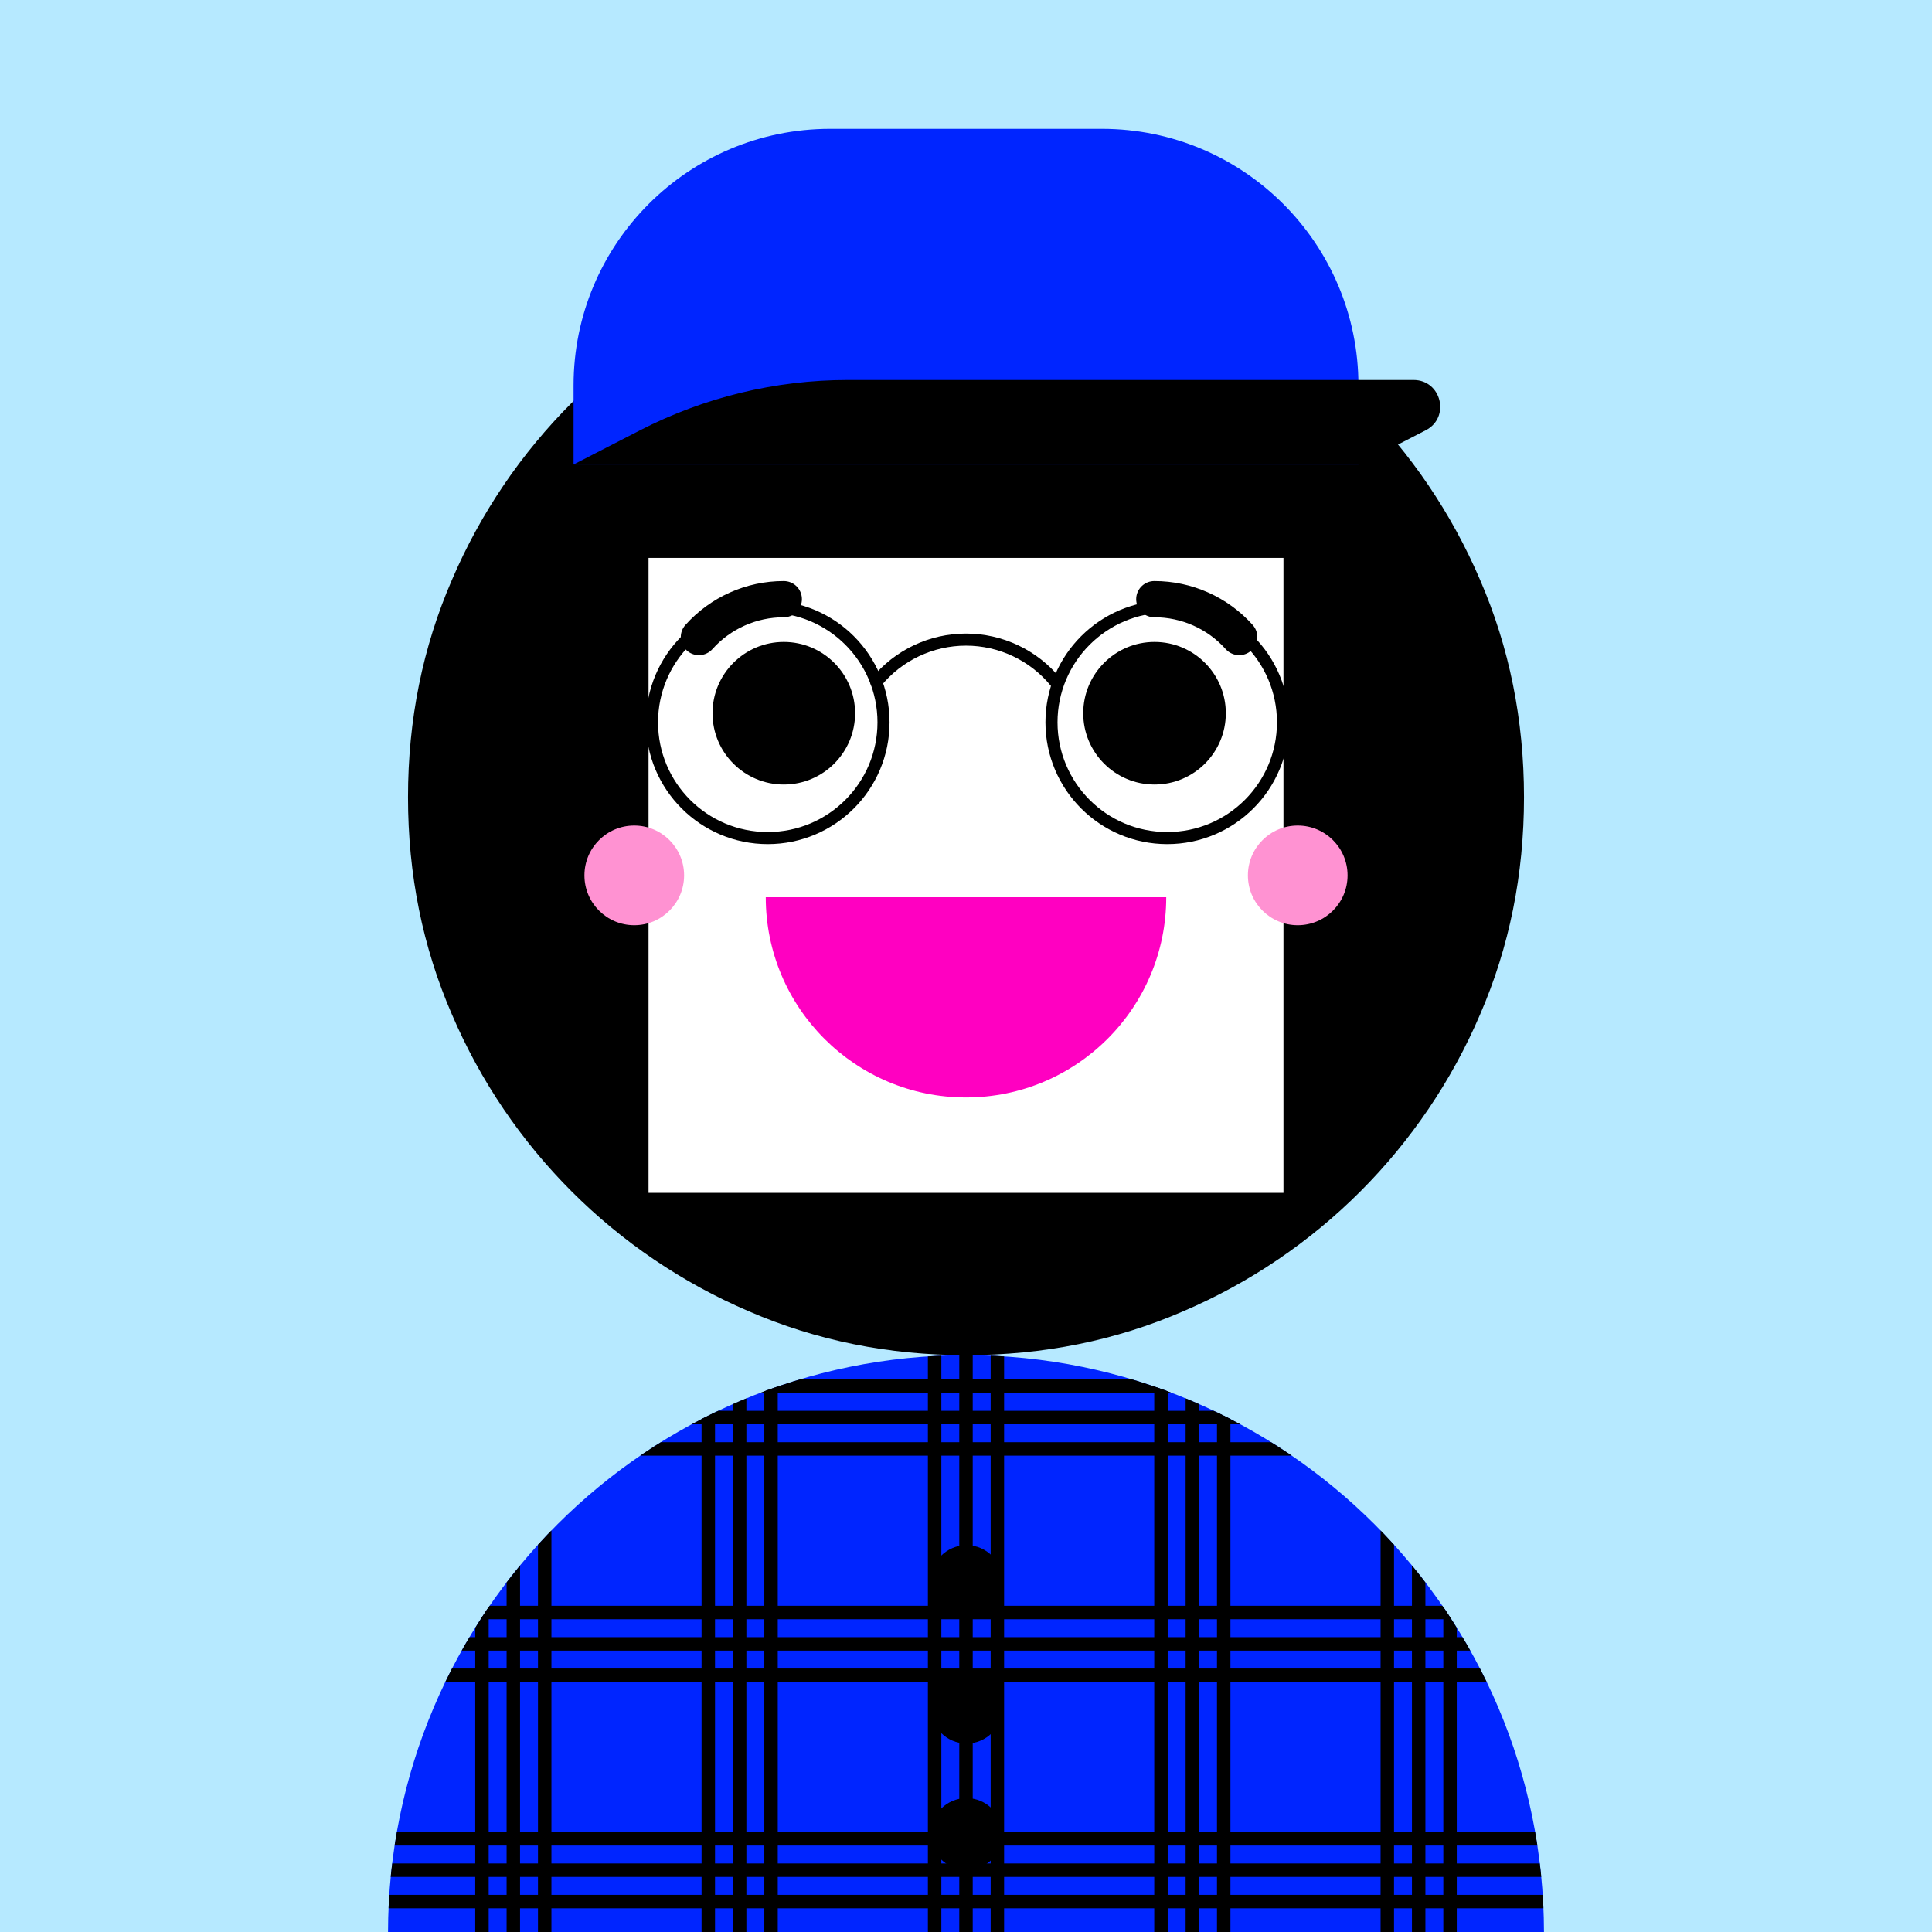
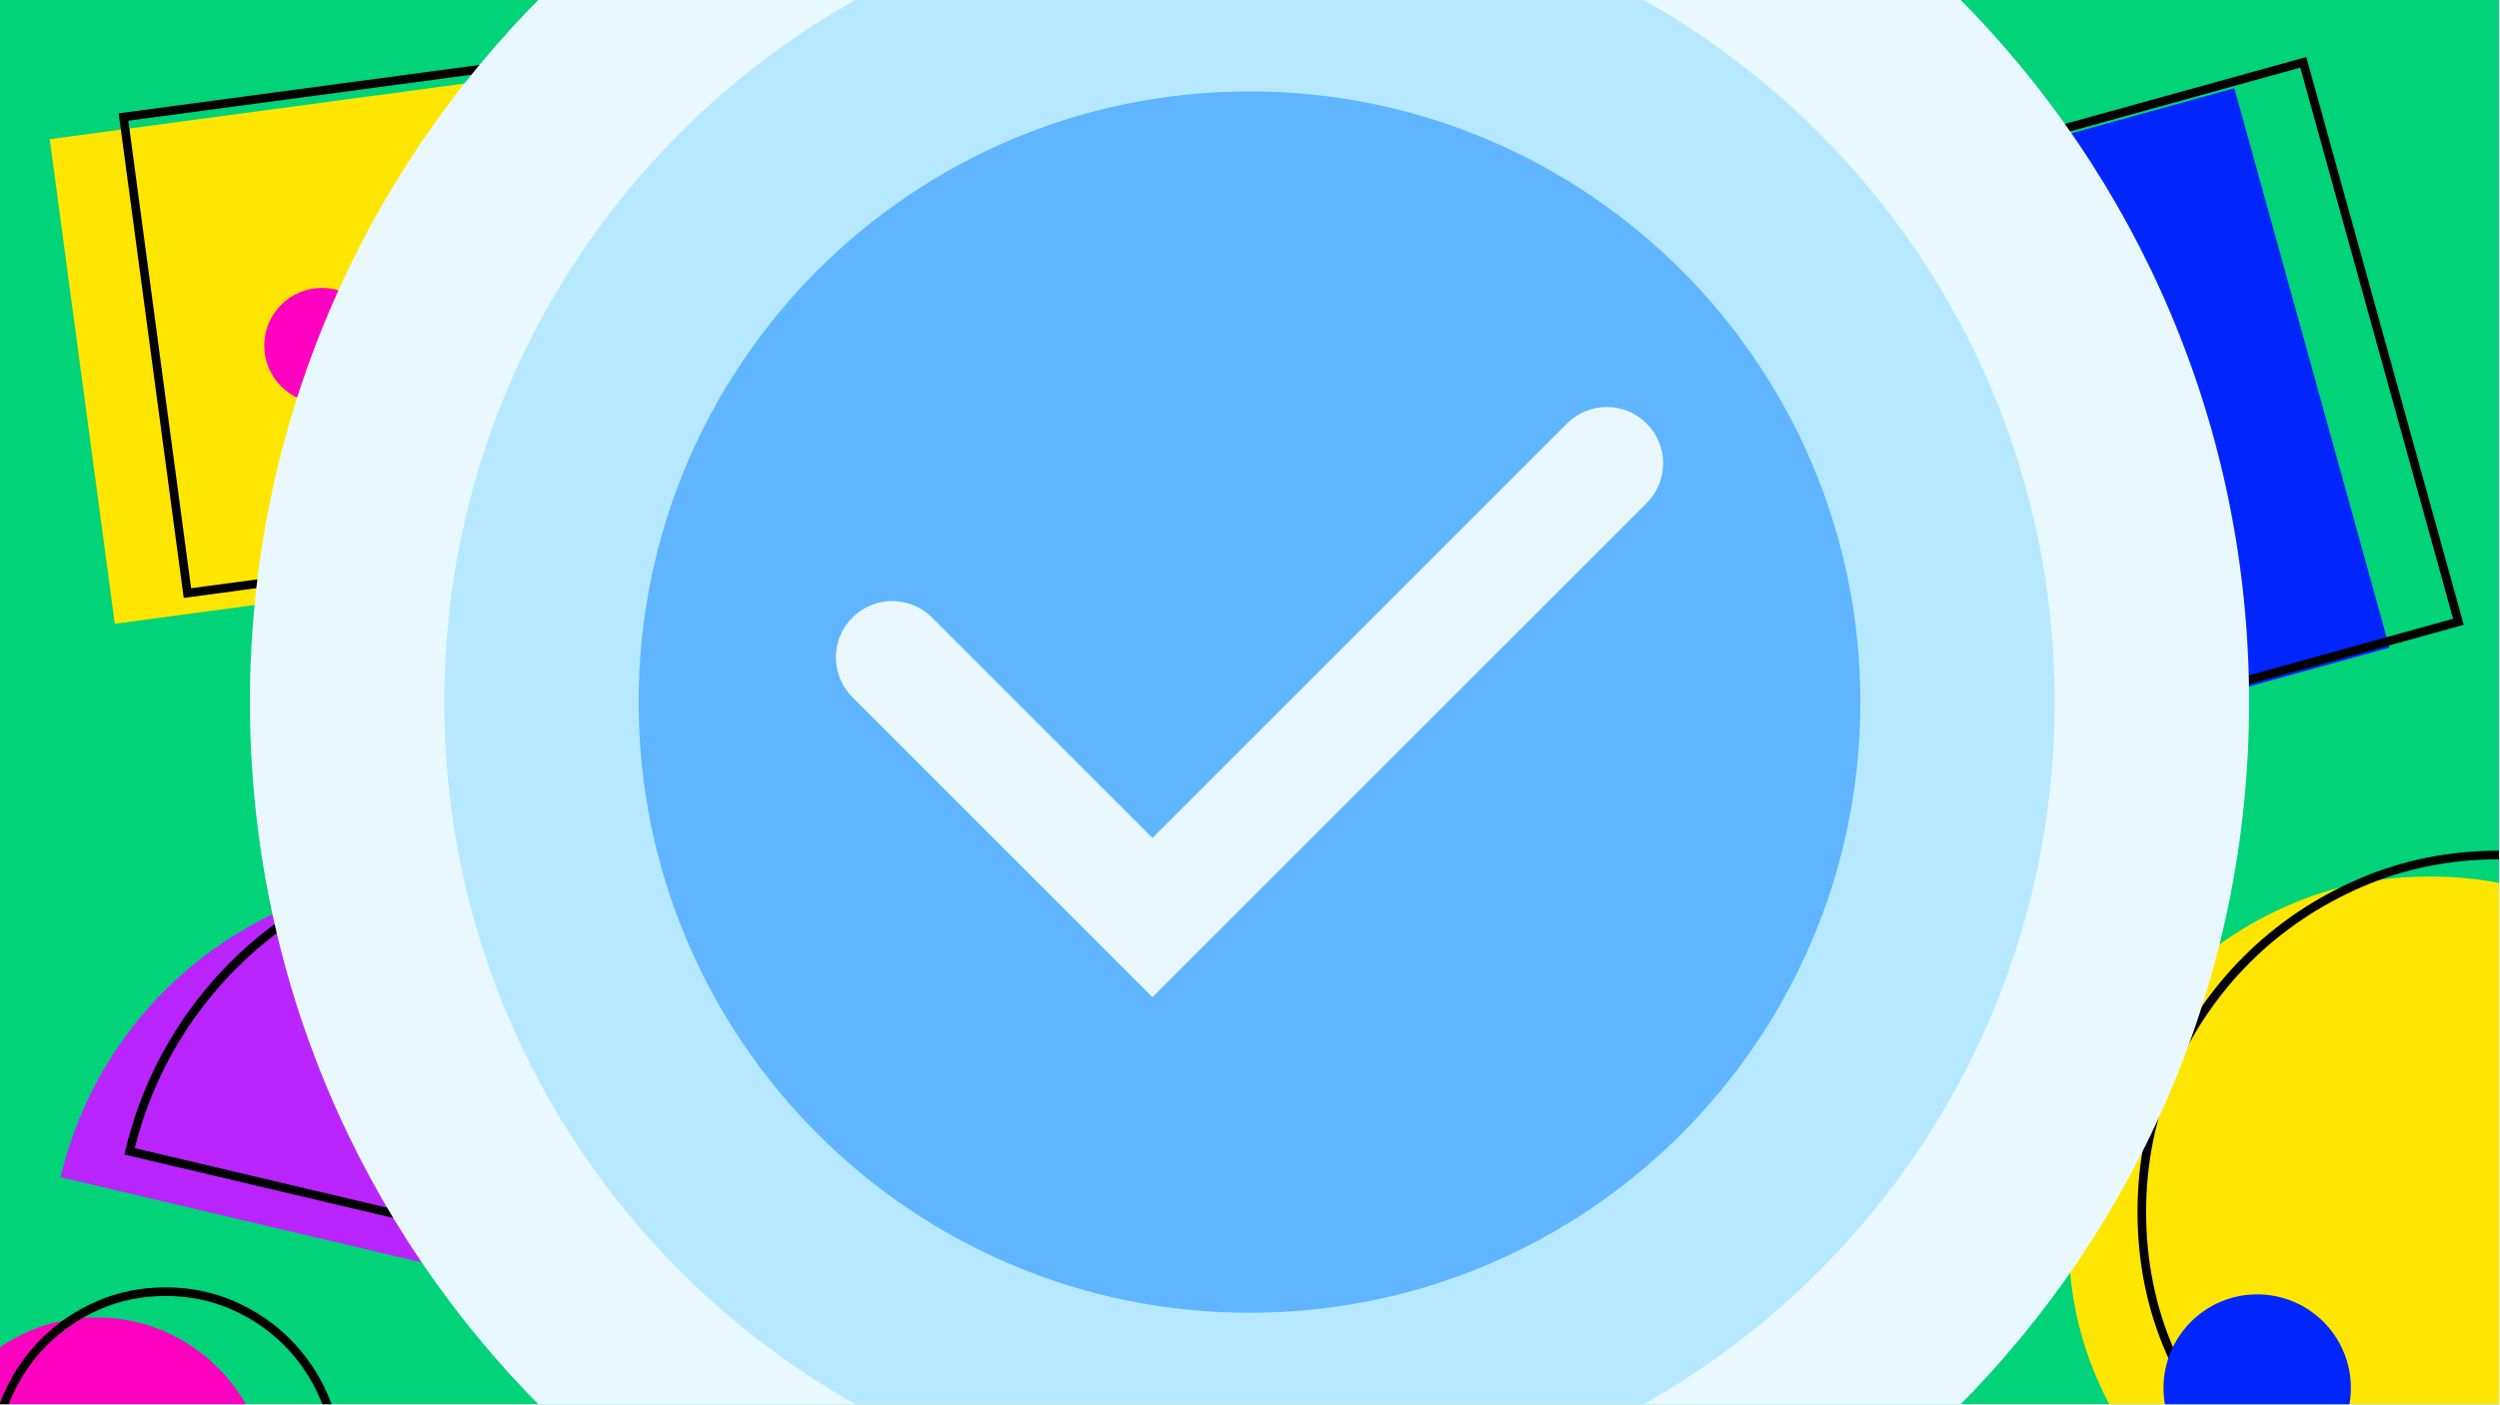
- <svg xmlns="http://www.w3.org/2000/svg" id="Слой_1" data-name="Слой 1" viewBox="0 0 800 800">
-   <defs>
-     <style>
-       .cls-1, .cls-7, .cls-8 {
-         fill: none;
-       }
- 
-       .cls-2 {
-         fill: #b6e9ff;
-       }
- 
-       .cls-3 {
-         fill: #0025ff;
-       }
- 
-       .cls-4 {
-         fill: #fff;
-       }
- 
-       .cls-5 {
-         fill: #ff00c1;
-       }
- 
-       .cls-6 {
-         fill: #ff92d2;
-       }
- 
-       .cls-7, .cls-8 {
-         stroke: #000;
-         stroke-linecap: round;
-         stroke-linejoin: round;
-       }
- 
-       .cls-7 {
-         stroke-width: 15px;
-       }
- 
-       .cls-8 {
-         stroke-width: 5px;
-       }
- 
-       .cls-9 {
-         clip-path: url(#clip-path);
-       }
-     </style>
-     <clipPath id="clip-path">
-       <path class="cls-1" d="M639.33,800.25C639.208,668.174,532.104,561.142,400,561.142c-132.105,0-239.208,107.032-239.33,239.108Z" />
-     </clipPath>
-   </defs>
-   <rect class="cls-2" width="800" height="800" />
-   <g>
-     <path class="cls-3" d="M639.33,800.25C639.208,668.174,532.104,561.142,400,561.142c-132.105,0-239.208,107.032-239.33,239.108Z" />
-     <g>
-       <circle cx="400.22" cy="707.077" r="14.874" />
-       <circle cx="400.22" cy="759.444" r="14.874" />
-       <circle cx="400.22" cy="654.709" r="14.874" />
-     </g>
-     <path d="M489.958,117.214A233.599,233.599,0,0,1,612.877,240.133q18.166,41.913,18.174,89.958,0,48.061-18.174,89.958A233.599,233.599,0,0,1,489.958,542.968q-41.901,18.178-89.958,18.174-48.049,0-89.95-18.174A233.599,233.599,0,0,1,187.131,420.049q-18.19-41.901-18.182-89.958,0-48.049,18.182-89.958A233.599,233.599,0,0,1,310.05,117.214Q351.939,99.048,400,99.04,448.061,99.04,489.958,117.214Z" />
-     <g>
-       <rect class="cls-4" x="268.547" y="231.023" width="262.907" height="262.907" />
-       <path class="cls-5" d="M317.085,371.512a82.915,82.915,0,0,0,165.83,0Z" />
-       <g>
-         <circle class="cls-6" cx="537.364" cy="362.477" r="20.634" />
-         <circle class="cls-6" cx="262.636" cy="362.477" r="20.634" />
-       </g>
-       <circle cx="324.555" cy="295.336" r="29.521" />
-       <circle cx="478.065" cy="295.336" r="29.521" />
-       <path class="cls-7" d="M289.398,263.788a47.118,47.118,0,0,1,35.157-15.688" />
-       <path class="cls-7" d="M513.127,263.788a47.118,47.118,0,0,0-35.157-15.688" />
-       <g>
-         <circle class="cls-8" cx="317.913" cy="299.1" r="47.932" />
-         <circle class="cls-8" cx="483.33" cy="299.1" r="47.932" />
-         <path class="cls-8" d="M437.127,282.463a47.936,47.936,0,0,0-74.254,0" />
-       </g>
-     </g>
-     <g>
-       <path class="cls-3" d="M343.734,53.35H456.266A106.234,106.234,0,0,1,562.5,159.584v32.766a0,0,0,0,1,0,0h-325a0,0,0,0,1,0,0v-32.766A106.234,106.234,0,0,1,343.734,53.35Z" />
-       <path d="M562.811,192.35H237.5l27.49-14.149a188.076,188.076,0,0,1,86.072-20.851H585.334c11.556,0,15.316,15.524,5.042,20.812Z" />
-     </g>
-     <g class="cls-9">
-       <g>
-         <g>
-           <rect x="196.782" y="445" width="5.568" height="471.392" />
-           <rect x="209.773" y="445" width="5.568" height="471.392" />
-           <rect x="222.764" y="445" width="5.568" height="471.392" />
-           <rect x="290.503" y="445" width="5.568" height="471.392" />
-           <rect x="303.495" y="445" width="5.568" height="471.392" />
-           <rect x="316.486" y="445" width="5.568" height="471.392" />
-           <rect x="384.225" y="445" width="5.568" height="471.392" />
-           <rect x="397.216" y="445" width="5.568" height="471.392" />
-           <rect x="410.207" y="445" width="5.568" height="471.392" />
-           <rect x="477.947" y="445" width="5.568" height="471.392" />
-           <rect x="490.938" y="445" width="5.568" height="471.392" />
-           <rect x="503.929" y="445" width="5.568" height="471.392" />
-           <rect x="571.668" y="445" width="5.568" height="471.392" />
-           <rect x="584.659" y="445" width="5.568" height="471.392" />
-           <rect x="597.65" y="445" width="5.568" height="471.392" />
-         </g>
-         <g>
-           <rect x="397.216" y="215.336" width="5.568" height="529.852" transform="translate(880.2616 80.26159) rotate(90)" />
-           <rect x="397.216" y="228.327" width="5.568" height="529.852" transform="translate(893.2527 93.2527) rotate(90)" />
-           <rect x="397.216" y="241.318" width="5.568" height="529.852" transform="translate(906.2438 106.2438) rotate(90)" />
-           <rect x="397.216" y="309.057" width="5.568" height="529.852" transform="translate(973.9832 173.9832) rotate(90)" />
-           <rect x="397.216" y="322.048" width="5.568" height="529.852" transform="translate(986.9743 186.9743) rotate(90)" />
-           <rect x="397.216" y="335.04" width="5.568" height="529.852" transform="translate(999.9654 199.9654) rotate(90)" />
-           <rect x="397.216" y="402.779" width="5.568" height="529.852" transform="translate(1067.705 267.7048) rotate(90)" />
-           <rect x="397.216" y="415.77" width="5.568" height="529.852" transform="translate(1080.696 280.6959) rotate(90)" />
-           <rect x="397.216" y="428.761" width="5.568" height="529.852" transform="translate(1093.687 293.687) rotate(90)" />
-           <rect x="397.216" y="496.5" width="5.568" height="529.852" transform="translate(1161.426 361.4264) rotate(90)" />
-           <rect x="397.216" y="509.492" width="5.568" height="529.852" transform="translate(1174.417 374.4175) rotate(90)" />
-           <rect x="397.216" y="522.483" width="5.568" height="529.852" transform="translate(1187.409 387.4086) rotate(90)" />
-         </g>
-       </g>
-     </g>
+ <svg xmlns="http://www.w3.org/2000/svg" width="290" height="163" viewBox="0 0 290 163" fill="none">
+   <path d="M290 0H0V163H290V0Z" fill="#00D378" />
+   <mask id="mask0_735_46980" style="mask-type:alpha" maskUnits="userSpaceOnUse" x="0" y="0" width="290" height="163">
+     <path d="M290 0H0V163H290V0Z" fill="#00D378" />
+   </mask>
+   <g mask="url(#mask0_735_46980)">
+     <path d="M95.536 157.544C101.279 133.12 86.149 108.656 61.725 102.889C37.301 97.123 12.827 112.236 7.039 136.65L95.536 157.544Z" fill="#B924FF" />
+     <path d="M259.288 10.235L194.346 28.239L212.35 93.181L277.292 75.177L259.288 10.235Z" fill="#0025FF" />
+     <path d="M220.002 90.796L219.869 90.314L201.731 24.891L267.636 6.62L267.769 7.101L285.907 72.525L220.002 90.796ZM202.961 25.587L220.699 89.565L284.676 71.829L266.939 7.851L202.961 25.587Z" fill="black" />
+     <path d="M103.908 155.146L14.437 134.021L14.552 133.535C20.393 108.895 45.191 93.583 69.84 99.403C94.484 105.222 109.819 130.009 104.022 154.659L103.908 155.146ZM15.643 133.279L103.161 153.942C108.517 129.99 93.556 106.03 69.61 100.376C45.665 94.719 21.565 109.459 15.643 133.279Z" fill="black" />
+     <path d="M18.995 154.515C21.404 155.564 23.513 156.993 25.32 158.803C27.126 160.613 28.551 162.724 29.595 165.136C30.637 167.549 31.158 170.138 31.155 172.903C31.152 175.669 30.627 178.257 29.578 180.667C28.53 183.077 27.101 185.185 25.291 186.991C23.48 188.798 21.369 190.224 18.957 191.267C16.545 192.31 13.956 192.83 11.19 192.827C8.425 192.825 5.836 192.299 3.427 191.251C1.016 190.203 -1.091 188.773 -2.898 186.962C-4.705 185.152 -6.13 183.041 -7.173 180.629C-8.217 178.217 -8.737 175.628 -8.734 172.862C-8.732 170.097 -8.206 167.509 -7.157 165.098C-6.109 162.689 -4.679 160.58 -2.869 158.774C-1.059 156.967 1.052 155.543 3.465 154.499C5.876 153.456 8.466 152.935 11.231 152.938C13.997 152.941 16.584 153.467 18.995 154.515Z" fill="#FF00C1" />
+     <path d="M19.212 190.328C19.205 190.328 19.198 190.328 19.189 190.328C16.367 190.325 13.688 189.78 11.228 188.709C8.773 187.642 6.593 186.164 4.749 184.315C2.904 182.468 1.43 180.285 0.368 177.827C-0.698 175.366 -1.237 172.685 -1.235 169.862C-1.232 167.039 -0.687 164.36 0.385 161.898C1.453 159.442 2.931 157.263 4.777 155.42C6.624 153.578 8.806 152.104 11.266 151.039C13.724 149.977 16.396 149.438 19.209 149.438C19.216 149.438 19.223 149.438 19.232 149.438C22.051 149.44 24.73 149.985 27.194 151.056C29.653 152.126 31.833 153.604 33.673 155.45C35.517 157.297 36.99 159.48 38.053 161.938C39.119 164.403 39.658 167.083 39.656 169.904C39.653 172.724 39.108 175.403 38.038 177.866C36.968 180.322 35.49 182.502 33.644 184.345C31.796 186.189 29.613 187.663 27.155 188.726C24.698 189.789 22.025 190.328 19.212 190.328ZM19.209 150.438C16.533 150.438 13.995 150.949 11.663 151.957C9.32 152.972 7.241 154.375 5.484 156.128C3.727 157.881 2.32 159.957 1.302 162.297C0.285 164.633 -0.232 167.178 -0.235 169.863C-0.237 172.549 0.275 175.095 1.286 177.43C2.298 179.772 3.701 181.851 5.456 183.609C7.211 185.368 9.288 186.775 11.627 187.792C13.96 188.808 16.505 189.325 19.191 189.328C19.198 189.328 19.206 189.328 19.212 189.328C21.888 189.328 24.426 188.816 26.758 187.808C29.1 186.795 31.179 185.392 32.937 183.637C34.695 181.883 36.102 179.808 37.121 177.467C38.136 175.13 38.653 172.585 38.656 169.903C38.658 167.22 38.146 164.673 37.135 162.334C36.123 159.993 34.719 157.914 32.966 156.156C31.213 154.4 29.137 152.993 26.796 151.973C24.458 150.957 21.913 150.44 19.231 150.438C19.223 150.438 19.215 150.438 19.209 150.438Z" fill="black" />
+     <path d="M298.367 105.067C303.435 107.273 307.87 110.278 311.669 114.086C315.467 117.892 318.465 122.333 320.659 127.405C322.853 132.48 323.948 137.924 323.942 143.74C323.936 149.556 322.83 154.998 320.626 160.067C318.421 165.136 315.414 169.57 311.608 173.368C307.801 177.168 303.36 180.166 298.288 182.36C293.214 184.555 287.77 185.648 281.953 185.642C276.138 185.636 270.694 184.531 265.626 182.326C260.556 180.122 256.124 177.114 252.324 173.307C248.525 169.501 245.528 165.061 243.334 159.988C241.138 154.914 240.044 149.47 240.05 143.653C240.056 137.838 241.161 132.396 243.368 127.325C245.572 122.258 248.578 117.823 252.385 114.025C256.193 110.225 260.631 107.229 265.706 105.033C270.778 102.84 276.224 101.744 282.039 101.75C287.856 101.756 293.298 102.863 298.367 105.067Z" fill="#FFE600" />
+     <path d="M289.992 98.75L290.038 99.75C295.688 99.756 301.047 100.844 305.968 102.983C310.9 105.131 315.272 108.095 318.961 111.792C322.652 115.491 325.607 119.868 327.742 124.801C329.871 129.729 330.948 135.091 330.942 140.738C330.936 146.388 329.848 151.747 327.709 156.669C325.565 161.597 322.602 165.968 318.902 169.66C315.2 173.355 310.823 176.309 305.891 178.442C300.982 180.566 295.635 181.642 289.954 181.642C284.301 181.636 278.942 180.549 274.025 178.409C269.1 176.268 264.729 173.305 261.032 169.601C257.339 165.901 254.385 161.524 252.252 156.591C250.122 151.669 249.044 146.308 249.05 140.654C249.056 135.002 250.144 129.643 252.285 124.724C254.429 119.794 257.392 115.423 261.092 111.732C264.791 108.041 269.169 105.086 274.103 102.951C279.013 100.827 284.359 99.751 289.992 99.75V98.75ZM289.992 98.75C284.195 98.751 278.764 99.846 273.706 102.033C268.631 104.229 264.193 107.225 260.385 111.025C256.578 114.823 253.572 119.258 251.368 124.325C249.161 129.396 248.056 134.838 248.05 140.653C248.044 146.47 249.138 151.914 251.334 156.988C253.528 162.061 256.525 166.501 260.324 170.307C264.124 174.114 268.556 177.122 273.626 179.326C278.694 181.531 284.138 182.636 289.953 182.642C289.969 182.642 289.984 182.642 290 182.642C295.799 182.642 301.228 181.549 306.288 179.36C311.36 177.166 315.801 174.168 319.608 170.368C323.414 166.57 326.421 162.136 328.626 157.067C330.83 151.998 331.936 146.556 331.942 140.74C331.948 134.924 330.853 129.48 328.659 124.405C326.465 119.333 323.467 114.892 319.669 111.086C315.87 107.278 311.435 104.273 306.367 102.067C301.298 99.863 295.856 98.756 290.039 98.75C290.023 98.75 290.008 98.75 289.992 98.75Z" fill="black" />
+     <path d="M261.938 171.999C267.943 171.999 272.811 167.132 272.811 161.127C272.811 155.122 267.943 150.254 261.938 150.254C255.933 150.254 251.066 155.122 251.066 161.127C251.066 167.132 255.933 171.999 261.938 171.999Z" fill="#0025FF" />
+     <path d="M62.023 8.607L5.772 16.156L13.321 72.407L69.572 64.859L62.023 8.607Z" fill="#FFE600" />
+     <path d="M69.165 6.732L76.448 61.001L22.179 68.283L14.896 14.014L69.165 6.732ZM70.023 5.607L13.772 13.156L21.321 69.407L77.572 61.859L70.023 5.607Z" fill="black" />
+     <path d="M37.356 46.803C41.051 46.803 44.047 43.808 44.047 40.113C44.047 36.418 41.051 33.423 37.356 33.423C33.661 33.423 30.666 36.418 30.666 40.113C30.666 43.808 33.661 46.803 37.356 46.803Z" fill="#FF00C1" />
+     <path d="M145 197.5C209.065 197.5 261 145.565 261 81.5C261 17.435 209.065 -34.5 145 -34.5C80.935 -34.5 29 17.435 29 81.5C29 145.565 80.935 197.5 145 197.5Z" fill="#E9F8FF" />
+     <path d="M144.999 174.944C196.607 174.944 238.445 133.108 238.445 81.5C238.445 29.892 196.607 -11.944 144.999 -11.944C93.392 -11.944 51.555 29.892 51.555 81.5C51.555 133.108 93.392 174.944 144.999 174.944Z" fill="#B6E9FF" />
+     <path d="M145.001 152.389C184.151 152.389 215.889 120.65 215.889 81.5C215.889 42.349 184.151 10.611 145.001 10.611C105.849 10.611 74.111 42.349 74.111 81.5C74.111 120.65 105.849 152.389 145.001 152.389Z" fill="#5FB5FF" />
+     <path d="M133.738 115.752L98.915 80.929C96.362 78.376 96.362 74.239 98.915 71.687C101.465 69.135 105.604 69.135 108.156 71.687L133.738 97.269L181.844 49.162C184.396 46.61 188.535 46.61 191.085 49.162C193.638 51.714 193.638 55.851 191.086 58.403L133.738 115.752Z" fill="#E9F8FF" />
  </g>
</svg>
